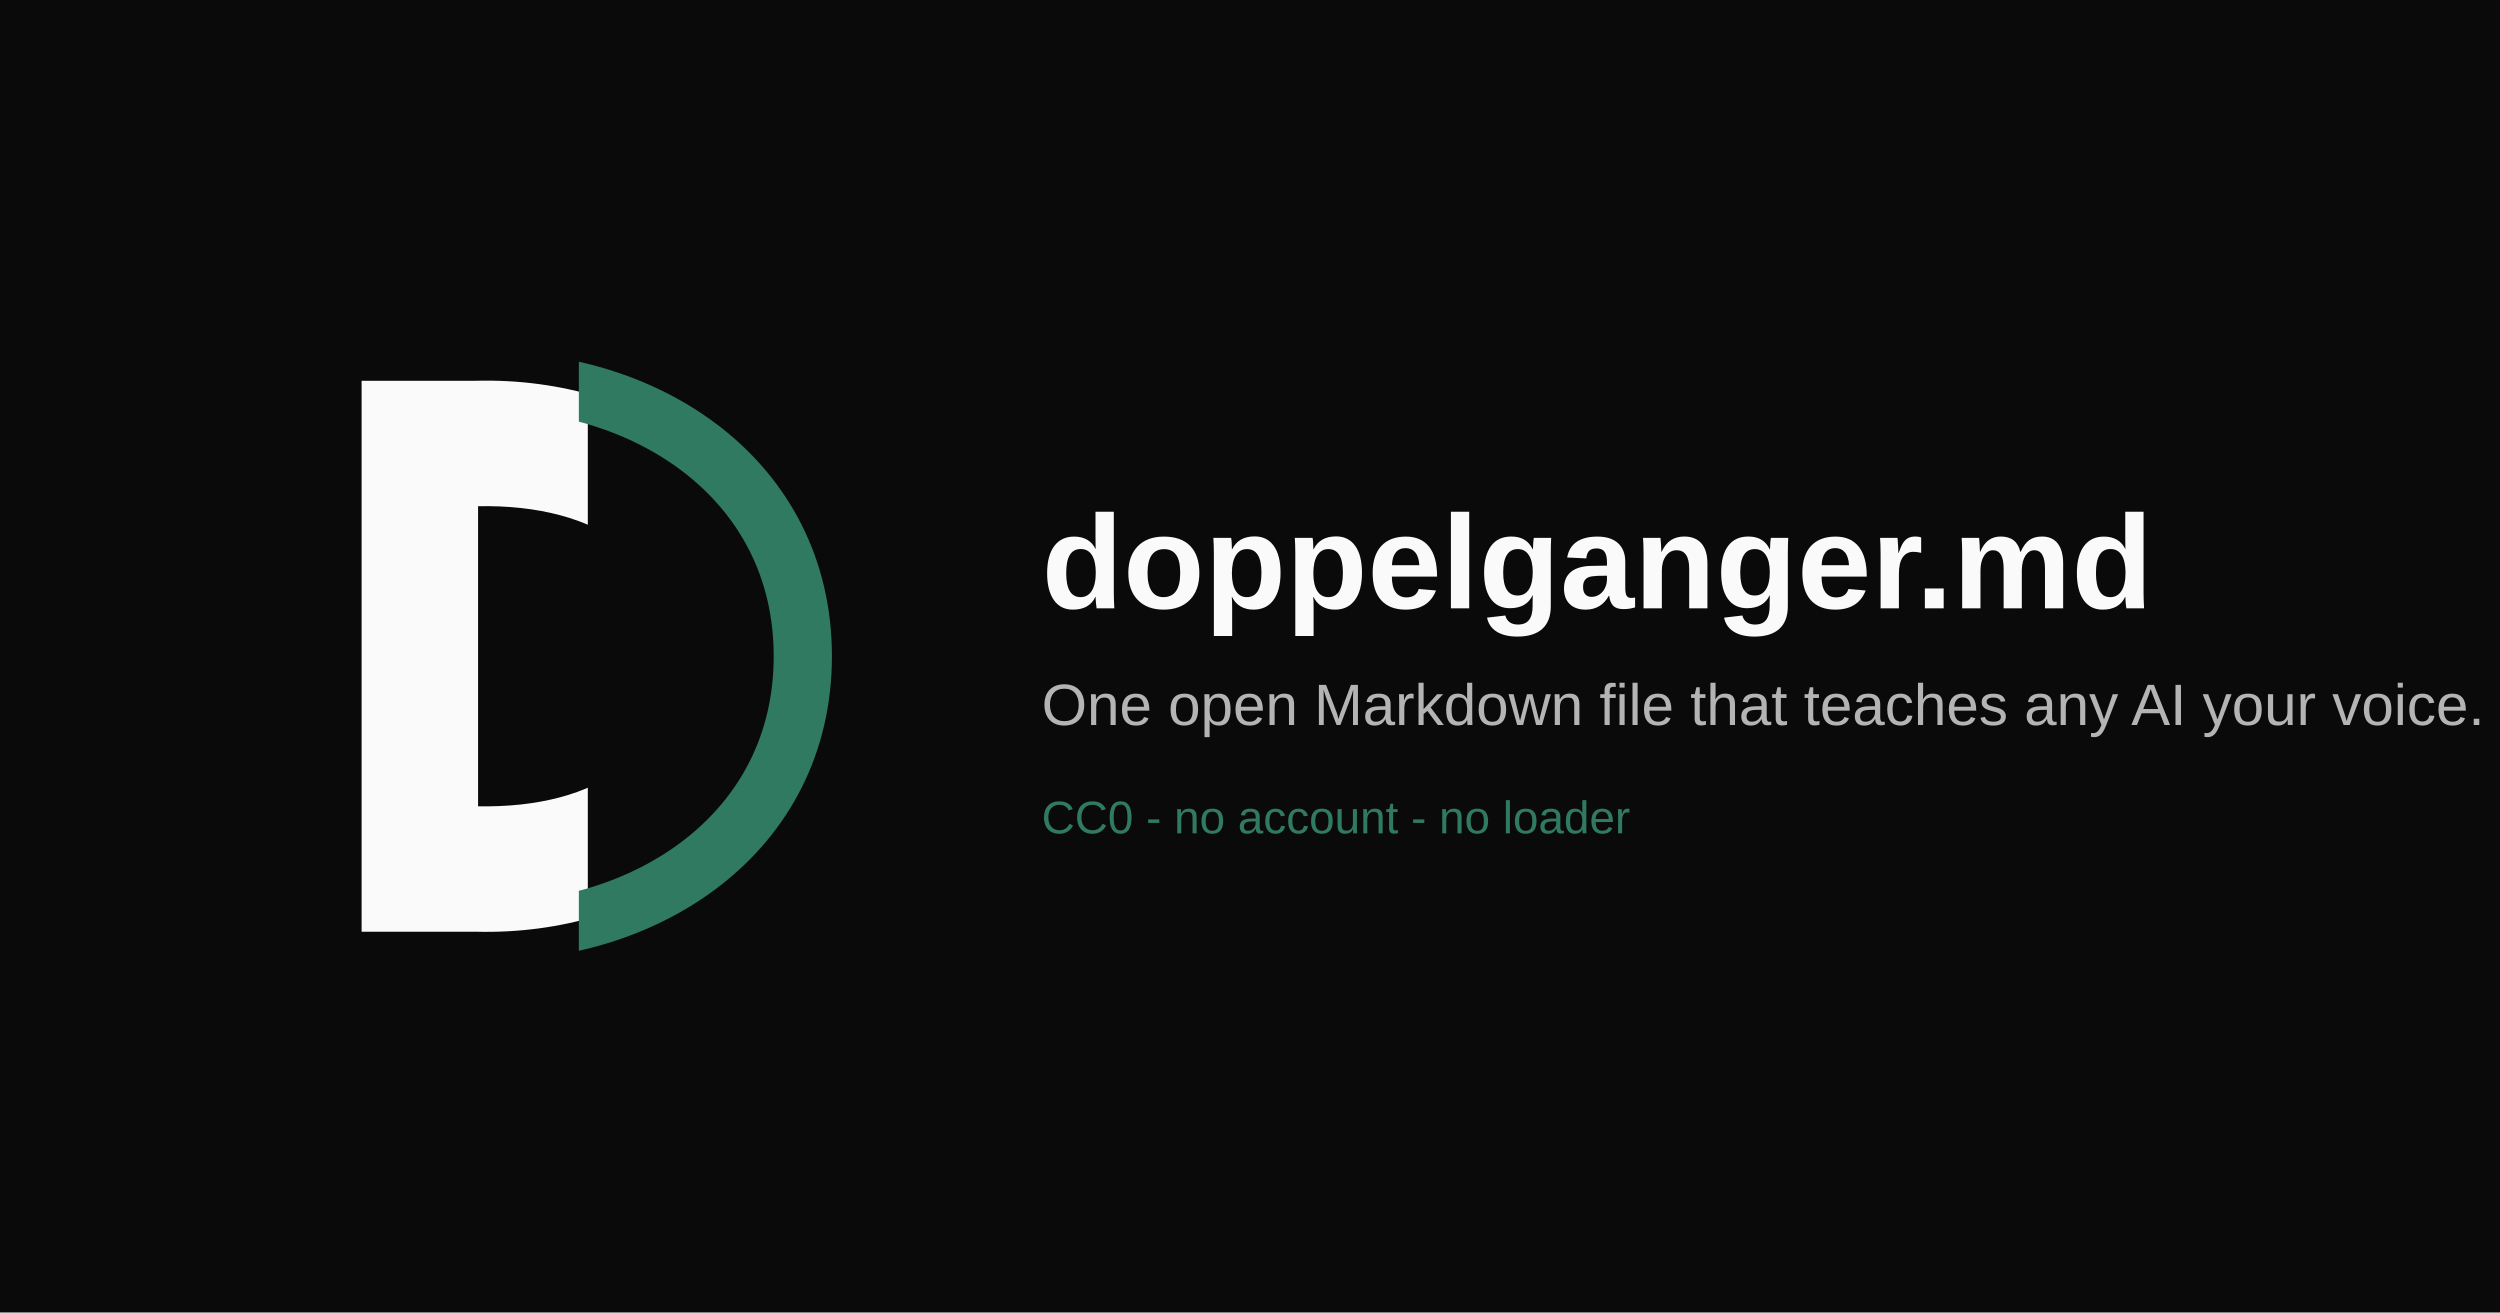
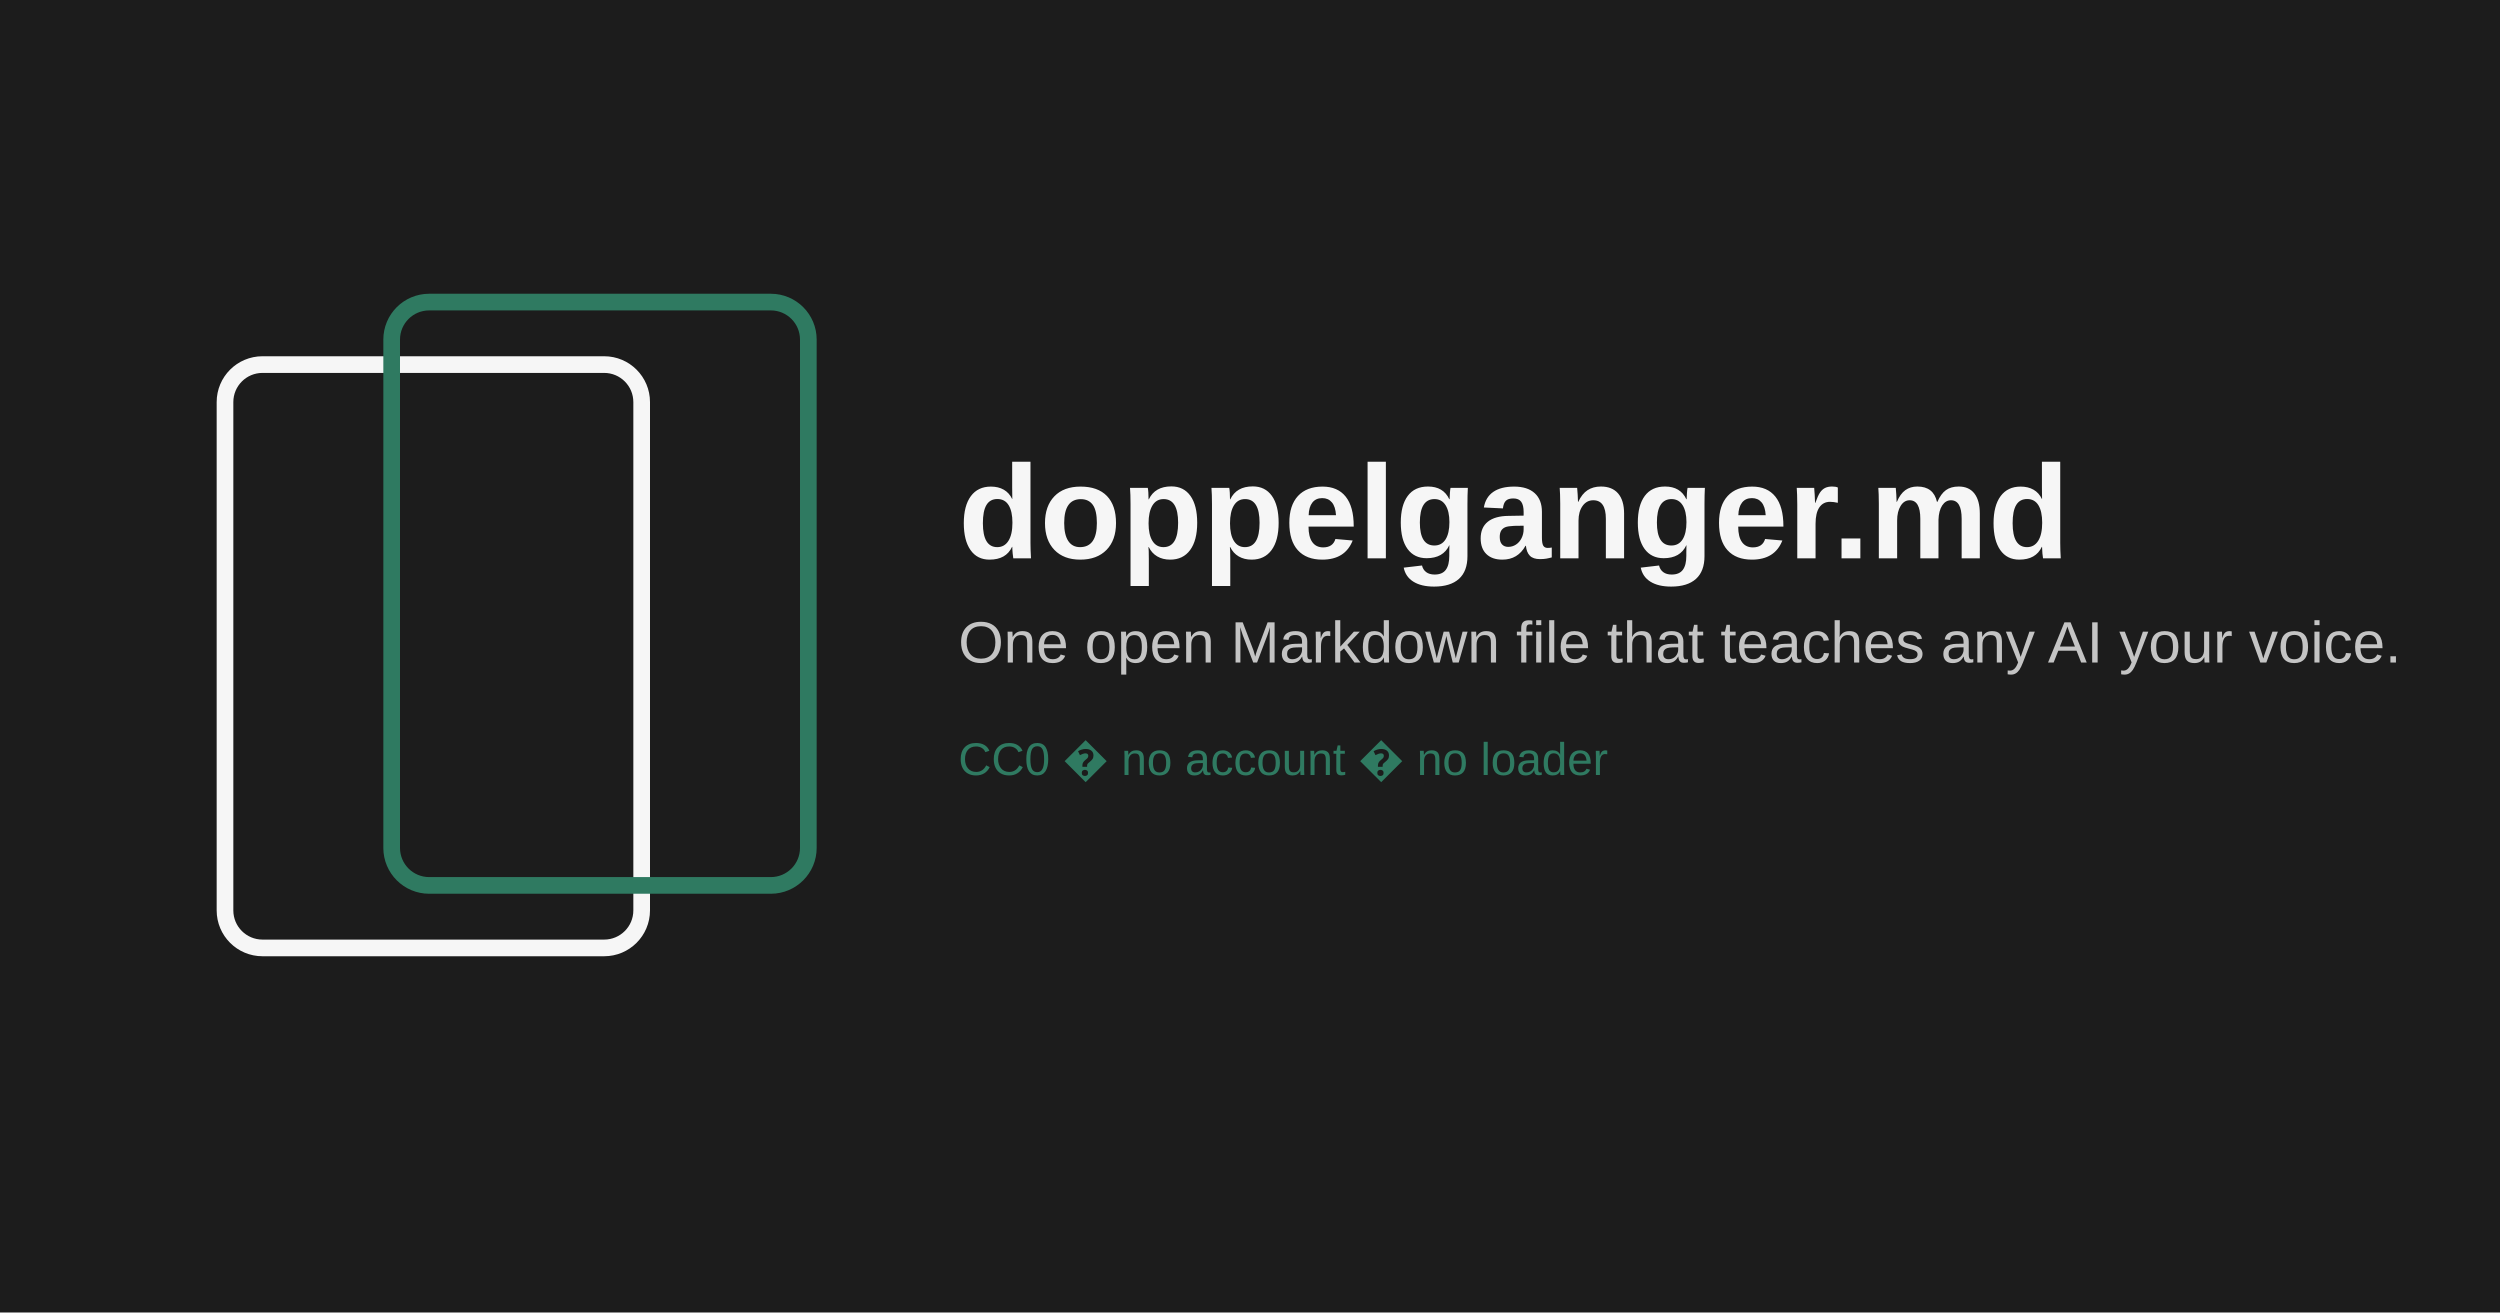
<svg xmlns="http://www.w3.org/2000/svg" width="1200" height="630" viewBox="0 0 1200 630">
-   <rect width="1200" height="630" fill="#0a0a0a" />
-   <g transform="translate(108 143) scale(10.75)">
-     <defs>
-       <clipPath id="og-left">
-         <rect width="16.2" height="32" />
-       </clipPath>
-       <clipPath id="og-right">
-         <rect x="15.8" width="16.2" height="32" />
-       </clipPath>
-       <path id="og-d" fill-rule="evenodd" d="M6.1 3.7H11.2C18.8 3.5 25.8 8.1 25.8 16C25.8 23.9 18.8 28.5 11.2 28.3H6.1V3.7ZM11.3 9.3V22.7C16.7 22.8 20.1 20.3 20.1 16C20.1 11.7 16.7 9.2 11.3 9.3Z" />
-       <path id="og-outer" d="M6.1 3.7H11.2C18.8 3.5 25.8 8.1 25.8 16C25.8 23.9 18.8 28.5 11.2 28.3H6.1V3.7Z" />
-     </defs>
-     <use href="#og-d" clip-path="url(#og-left)" fill="#fafafa" />
-     <use href="#og-outer" clip-path="url(#og-right)" fill="none" stroke="#2f7a61" stroke-width="2.6" stroke-linejoin="round" />
-   </g>
-   <text x="500" y="292" fill="#fafafa" font-family="DM Sans, Liberation Sans, Arial, sans-serif" font-size="64" font-weight="600">doppelganger.md</text>
-   <text x="500" y="348" fill="#b4b4b4" font-family="DM Sans, Liberation Sans, Arial, sans-serif" font-size="28">One open Markdown file that teaches any AI your voice.</text>
-   <text x="500" y="400" fill="#2f7a61" font-family="DM Sans, Liberation Sans, Arial, sans-serif" font-size="22">CC0 - no account - no loader</text>
+   <rect width="1200" height="630" fill="#1c1c1c" />
+   <rect x="108" y="175" width="200" height="280" rx="18" fill="none" stroke="#f6f6f6" stroke-width="8" />
+   <rect x="188" y="145" width="200" height="280" rx="18" fill="none" stroke="#2f7a61" stroke-width="8" />
+   <text x="460" y="268" fill="#f6f6f6" font-family="DM Sans, Liberation Sans, Arial, sans-serif" font-size="64" font-weight="600">doppelganger.md</text>
+   <text x="460" y="318" fill="#c4c4c4" font-family="DM Sans, Liberation Sans, Arial, sans-serif" font-size="28">One open Markdown file that teaches any AI your voice.</text>
+   <text x="460" y="372" fill="#2f7a61" font-family="DM Sans, Liberation Sans, Arial, sans-serif" font-size="22">CC0 � no account � no loader</text>
</svg>
